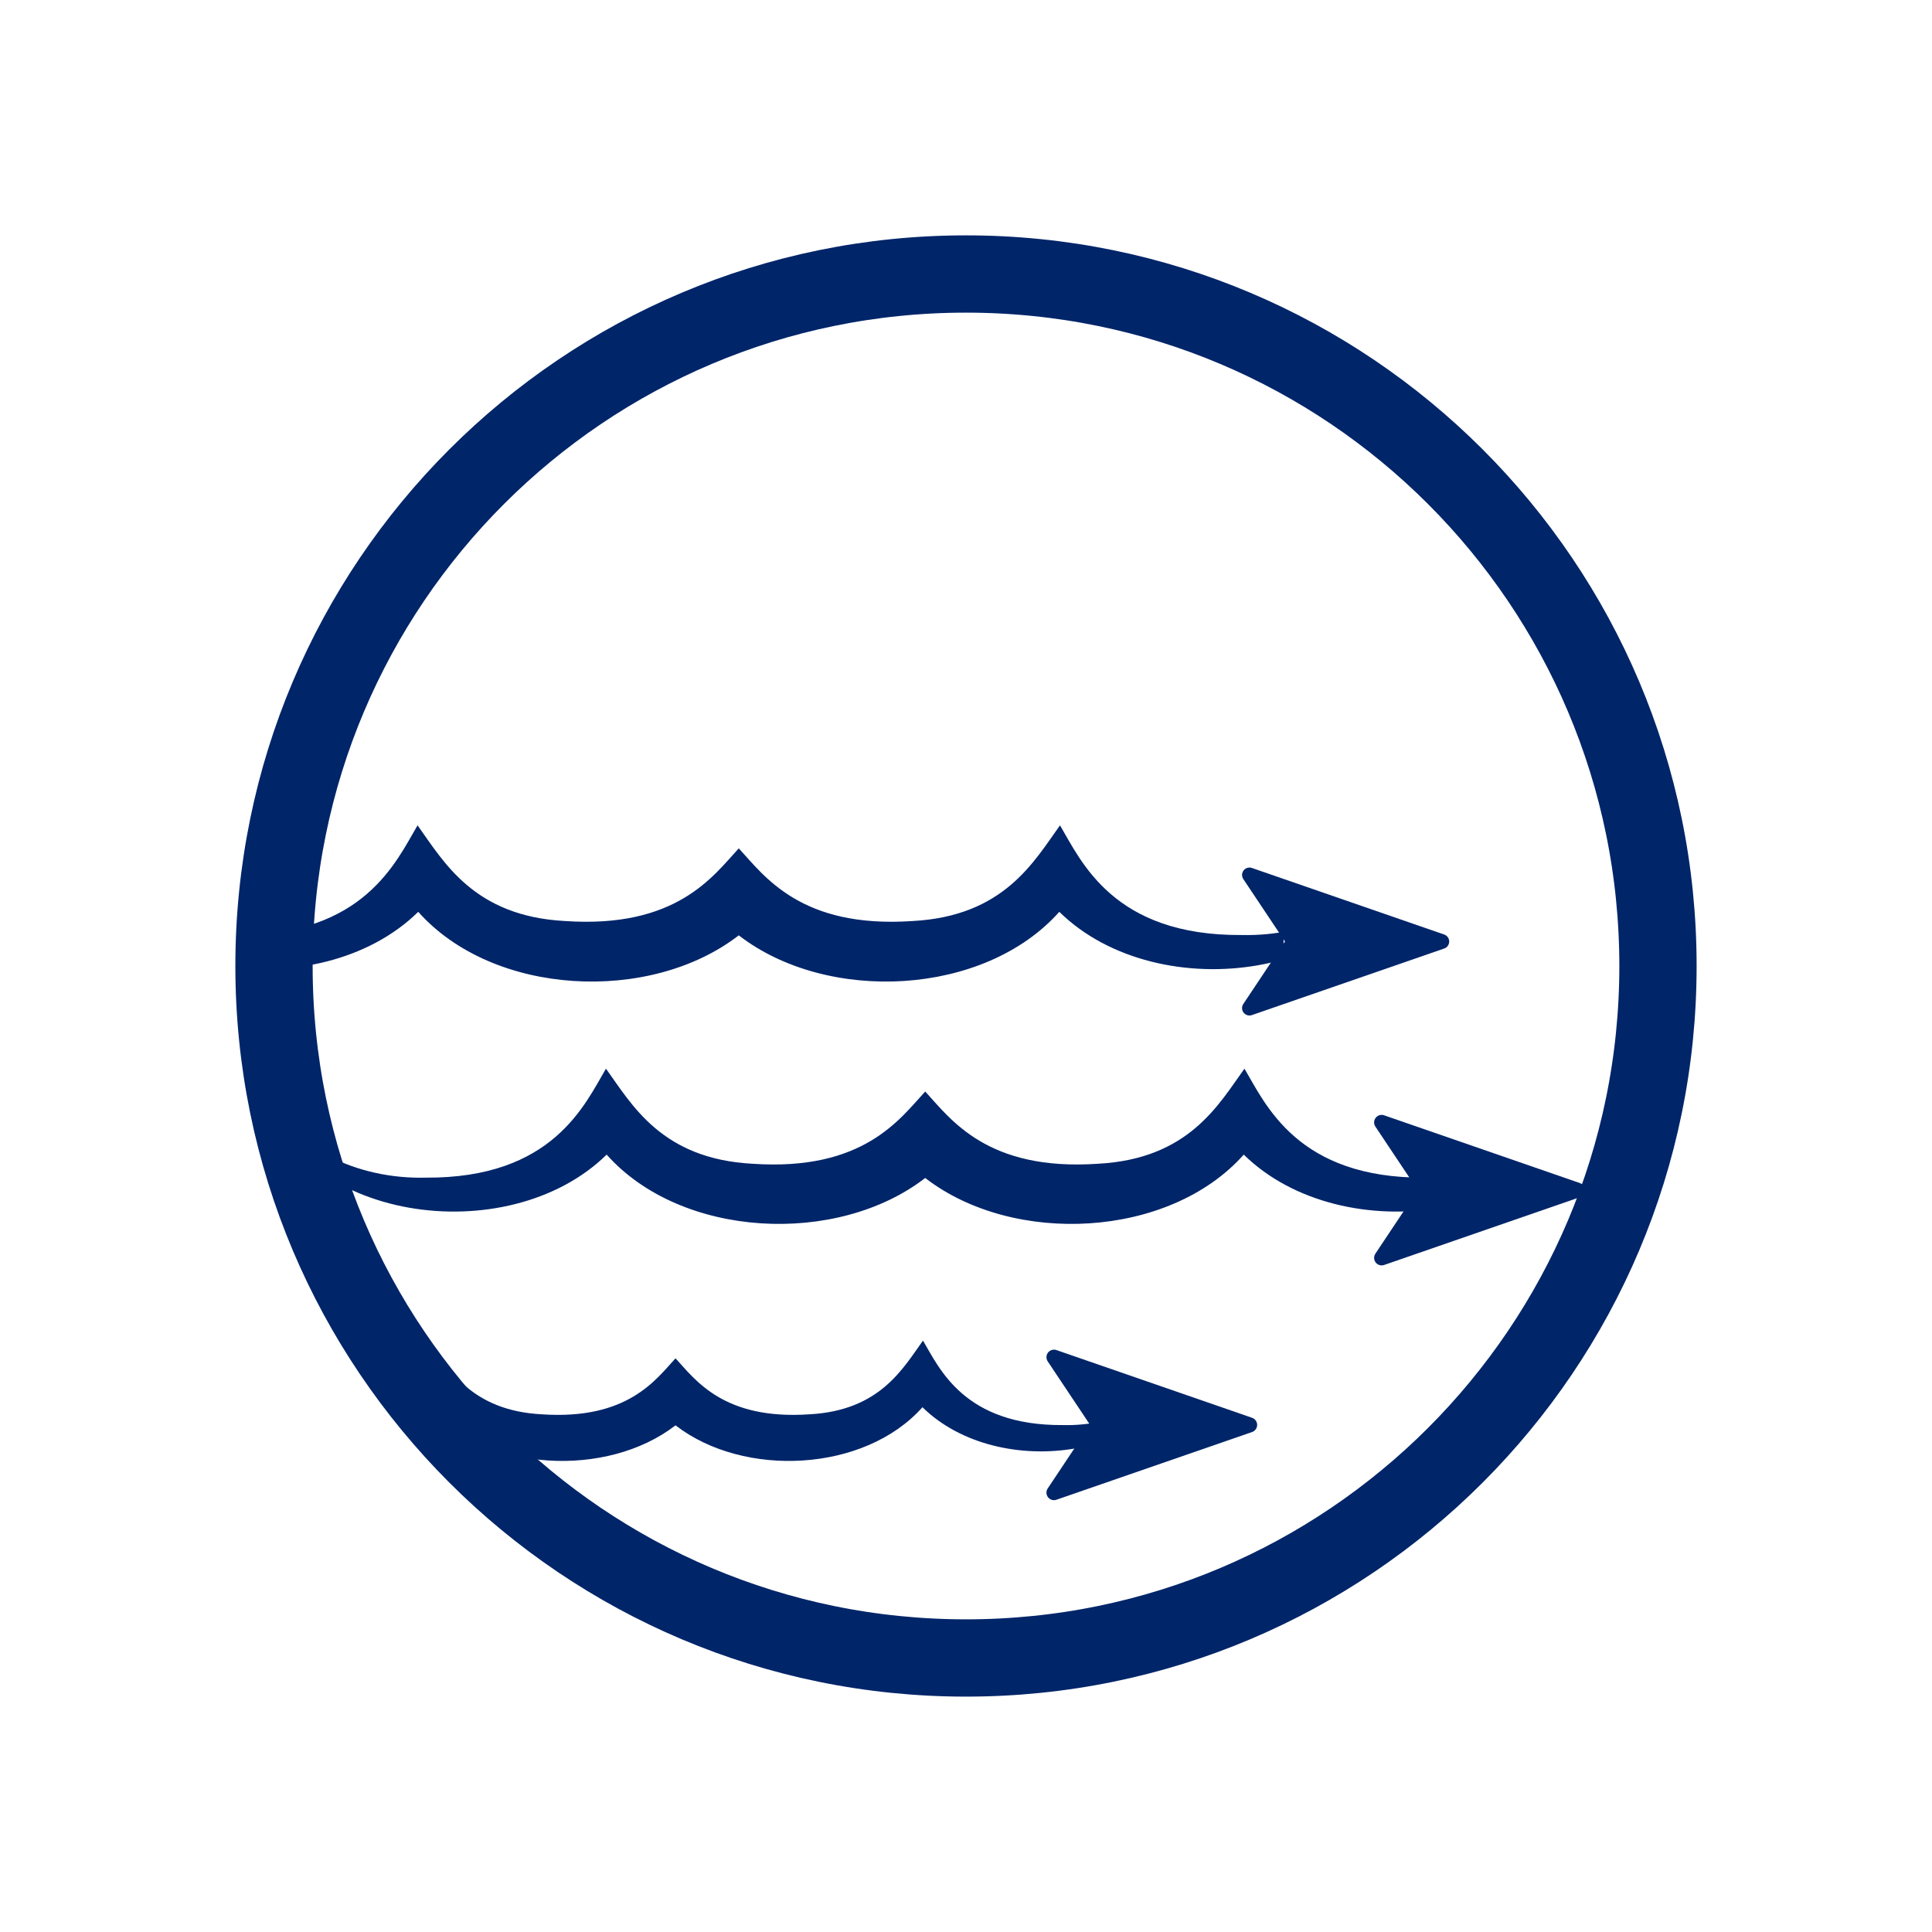
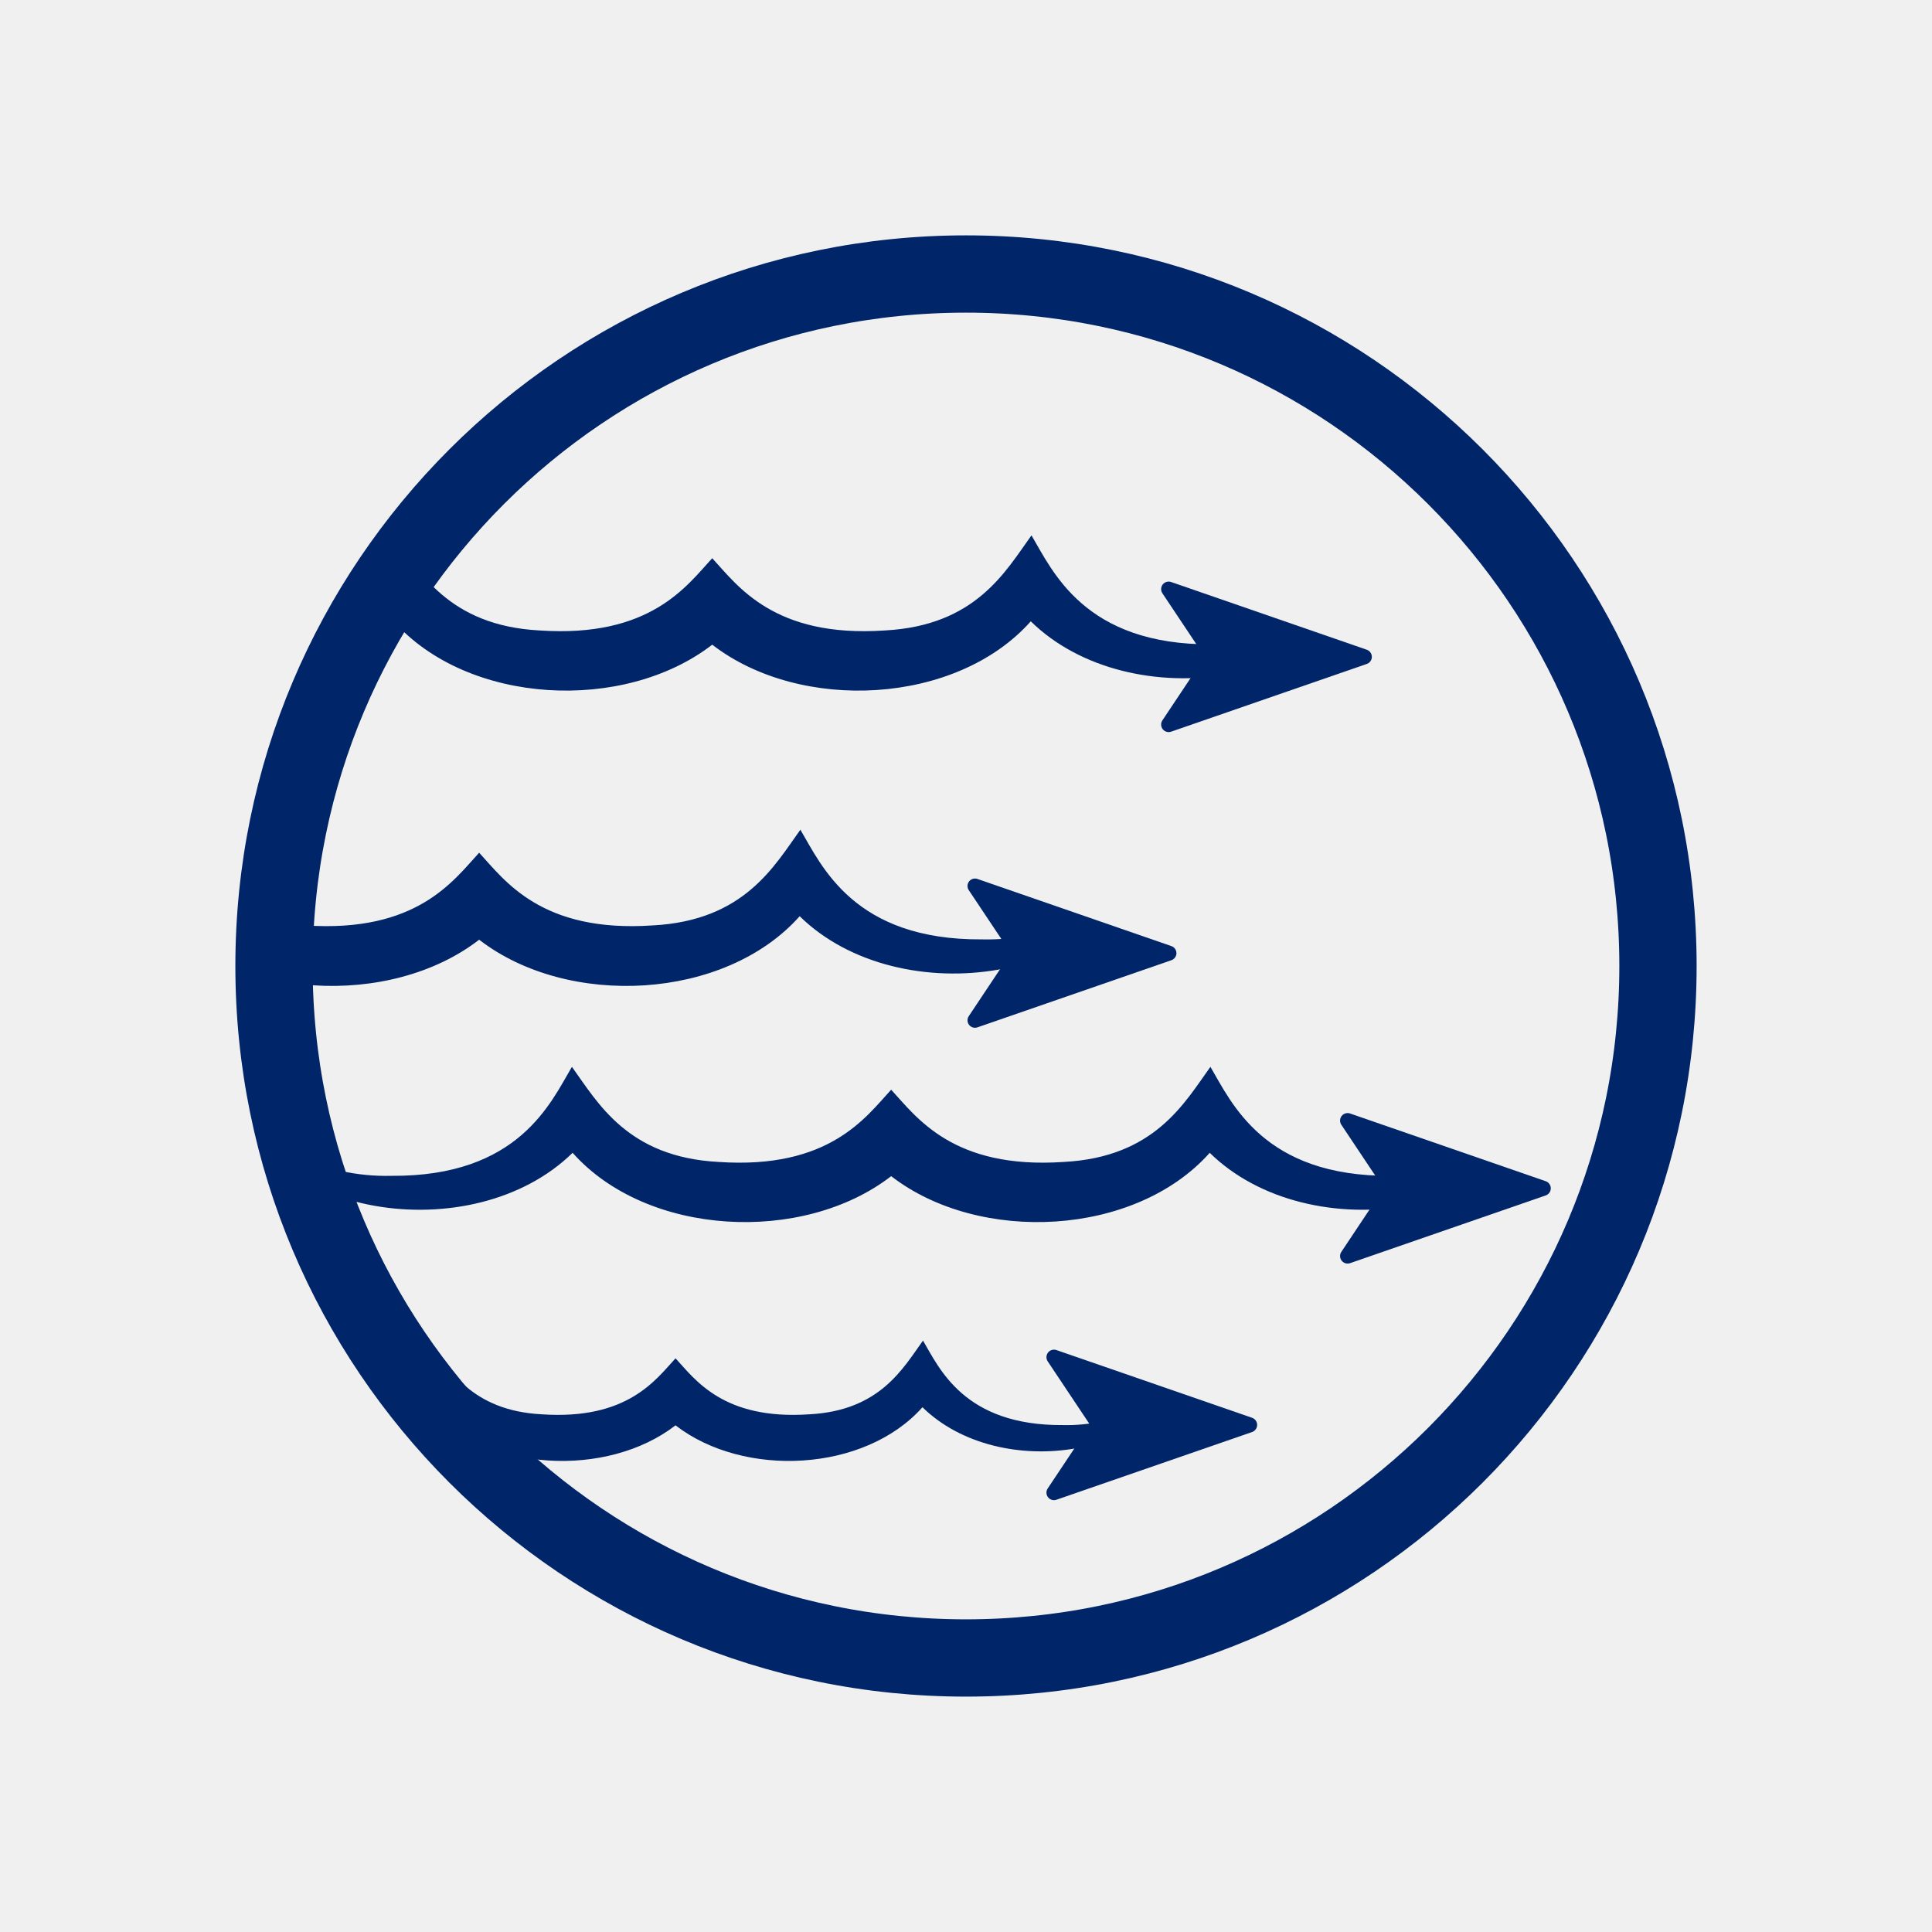
<svg xmlns="http://www.w3.org/2000/svg" width="1500" zoomAndPan="magnify" viewBox="0 0 1125 1125" height="1500" preserveAspectRatio="xMidYMid meet" version="1.0">
  <defs>
-     <clipPath id="3da788c501">
+     <clipPath id="fcf73f869d">
      <path d="M 137.051 137.051 L 987.938 137.051 L 987.938 987.938 L 137.051 987.938 Z M 137.051 137.051 " clip-rule="nonzero" />
    </clipPath>
-     <clipPath id="978f920505">
+     <clipPath id="07c8e3de16">
      <path d="M 562.496 137.051 C 327.531 137.051 137.051 327.531 137.051 562.496 C 137.051 797.461 327.531 987.938 562.496 987.938 C 797.461 987.938 987.938 797.461 987.938 562.496 C 987.938 327.531 797.461 137.051 562.496 137.051 Z M 562.496 137.051 " clip-rule="nonzero" />
    </clipPath>
-     <clipPath id="9d4b0cda3a">
-       <path d="M 156.879 607.828 L 840.129 607.828 L 840.129 713 L 156.879 713 Z M 156.879 607.828 " clip-rule="nonzero" />
-     </clipPath>
-     <clipPath id="3038ced735">
+     <clipPath id="8ece9ecfab">
      <path d="M 238.184 780.488 L 659.684 780.488 L 659.684 872.738 L 238.184 872.738 Z M 238.184 780.488 " clip-rule="nonzero" />
    </clipPath>
-     <clipPath id="9e01868e0d">
+     <clipPath id="ab5031aeca">
      <path d="M 609 785.445 L 732.199 785.445 L 732.199 873.945 L 609 873.945 Z M 609 785.445 " clip-rule="nonzero" />
    </clipPath>
-     <clipPath id="685d71308d">
-       <path d="M 723 505 L 844 505 L 844 591.719 L 723 591.719 Z M 723 505 " clip-rule="nonzero" />
+     <clipPath id="5e011c1277">
+       <path d="M 174.91 601.688 L 819.91 601.688 L 819.91 712 L 174.91 712 Z M 174.91 601.688 " clip-rule="nonzero" />
    </clipPath>
-     <clipPath id="b52e4d06f2">
-       <path d="M 151.176 480.422 L 747.426 480.422 L 747.426 604.922 L 151.176 604.922 Z M 151.176 480.422 " clip-rule="nonzero" />
+     <clipPath id="2940276b39">
+       <path d="M 780 648 L 903.18 648 L 903.18 736 L 780 736 Z M 780 648 " clip-rule="nonzero" />
+     </clipPath>
+     <clipPath id="b2035fcbde">
+       <path d="M 563 511.117 L 685.5 511.117 L 685.5 598.867 L 563 598.867 Z M 563 511.117 " clip-rule="nonzero" />
+     </clipPath>
+     <clipPath id="123aa9abf1">
+       <path d="M 147.805 483 L 596.305 483 L 596.305 606.715 L 147.805 606.715 Z M 147.805 483 " clip-rule="nonzero" />
+     </clipPath>
+     <clipPath id="2ff7c8c9ae">
+       <path d="M 205.41 297.285 L 716.16 297.285 L 716.16 403 L 205.41 403 Z M 205.41 297.285 " clip-rule="nonzero" />
+     </clipPath>
+     <clipPath id="52469d9fa4">
+       <path d="M 676 338.195 L 798.984 338.195 L 798.984 426.695 L 676 426.695 Z M 676 338.195 " clip-rule="nonzero" />
    </clipPath>
  </defs>
-   <rect x="-112.5" width="1350" fill="#ffffff" y="-112.5" height="1350" fill-opacity="1" />
-   <rect x="-112.5" width="1350" fill="#ffffff" y="-112.5" height="1350" fill-opacity="1" />
-   <g clip-path="url(#3da788c501)">
-     <g clip-path="url(#978f920505)">
+   <g clip-path="url(#fcf73f869d)">
+     <g clip-path="url(#07c8e3de16)">
      <path stroke-linecap="butt" transform="matrix(0.75, 0, 0, 0.75, 137.0526, 137.0525)" fill="none" stroke-linejoin="miter" d="M 567.258 -0.002 C 253.972 -0.002 -0.002 253.972 -0.002 567.258 C -0.002 880.545 253.972 1134.513 567.258 1134.513 C 880.545 1134.513 1134.513 880.545 1134.513 567.258 C 1134.513 253.972 880.545 -0.002 567.258 -0.002 Z M 567.258 -0.002 " stroke="#002569" stroke-width="120" stroke-opacity="1" stroke-miterlimit="4" />
    </g>
  </g>
-   <g clip-path="url(#9d4b0cda3a)">
-     <path fill="#002569" d="M 380.332 501.375 L 380.312 501.352 C 365.586 517.309 344.375 547.809 279.785 543.398 C 226.832 540.609 209.5 508.926 194.434 488.02 C 182.148 508.754 163.582 552.02 89.289 551.484 C 50.043 552.43 9.902 534.609 -7.504 497.734 C 12.914 577.332 137.188 594.645 194.836 538.074 C 238.289 586.93 328.992 591.355 380.277 551.711 L 380.332 551.75 L 380.383 551.711 C 431.672 591.355 522.375 586.93 565.824 538.074 C 623.473 594.645 747.746 577.332 768.168 497.734 C 750.762 534.609 710.617 552.43 671.371 551.484 C 597.082 552.02 578.516 508.754 566.227 488.02 C 551.16 508.926 533.832 540.609 480.875 543.398 C 416.289 547.809 395.074 517.305 380.352 501.352 Z M 538.75 635.633 L 538.73 635.609 C 524.004 651.562 502.793 682.066 438.203 677.652 C 385.25 674.863 367.918 643.184 352.852 622.277 C 340.566 643.012 322 686.277 247.707 685.742 C 208.461 686.688 168.32 668.867 150.914 631.992 C 171.332 711.59 295.605 728.902 353.254 672.332 C 396.703 721.188 487.406 725.613 538.695 685.969 L 538.75 686.008 L 538.801 685.969 C 590.09 725.613 680.793 721.188 724.242 672.332 C 781.891 728.902 906.164 711.59 926.582 631.992 C 909.18 668.867 869.035 686.688 829.789 685.742 C 755.496 686.277 736.934 643.012 724.645 622.277 C 709.578 643.184 692.25 674.863 639.293 677.652 C 574.707 682.066 553.492 651.562 538.766 635.609 Z M 538.75 635.633 " fill-opacity="1" fill-rule="nonzero" />
+   <g clip-path="url(#8ece9ecfab)">
+     <path fill="#002569" d="M 393.355 790.977 L 393.34 790.961 C 381.926 803.328 365.48 826.973 315.414 823.551 C 274.363 821.391 260.93 796.828 249.25 780.621 C 239.727 796.699 225.336 830.234 167.746 829.82 C 137.32 830.555 106.203 816.738 92.711 788.156 C 108.539 849.859 204.875 863.277 249.562 819.426 C 283.246 857.297 353.559 860.727 393.312 829.996 L 393.355 830.027 L 393.395 829.996 C 433.152 860.727 503.465 857.297 537.145 819.426 C 581.836 863.277 678.168 849.859 694 788.156 C 680.504 816.738 649.387 830.555 618.965 829.82 C 561.375 830.234 546.984 796.699 537.457 780.621 C 525.781 796.828 512.344 821.391 471.297 823.551 C 421.227 826.973 404.785 803.328 393.371 790.961 Z M 516.156 895.051 L 516.145 895.031 C 504.727 907.402 488.285 931.043 438.215 927.625 C 397.168 925.461 383.734 900.902 372.055 884.695 C 362.527 900.77 348.137 934.309 290.547 933.895 C 260.125 934.629 229.008 920.812 215.516 892.23 C 231.344 953.934 327.676 967.352 372.367 923.5 C 406.047 961.371 476.359 964.801 516.117 934.07 L 516.156 934.102 L 516.199 934.07 C 555.957 964.801 626.266 961.371 659.949 923.5 C 704.637 967.352 800.973 953.934 816.801 892.23 C 803.309 920.812 772.191 934.629 741.77 933.895 C 684.18 934.309 669.785 900.77 660.262 884.695 C 648.582 900.902 635.148 925.461 594.098 927.625 C 544.031 931.047 527.586 907.398 516.172 895.031 Z M 516.156 895.051 " fill-opacity="1" fill-rule="nonzero" />
  </g>
-   <g clip-path="url(#3038ced735)">
-     <path fill="#002569" d="M 393.355 790.977 L 393.34 790.961 C 381.926 803.328 365.48 826.973 315.414 823.551 C 274.363 821.391 260.93 796.828 249.25 780.621 C 239.727 796.699 225.336 830.234 167.746 829.82 C 137.32 830.555 106.203 816.738 92.711 788.156 C 108.539 849.859 204.875 863.277 249.562 819.426 C 283.246 857.297 353.559 860.727 393.312 829.996 L 393.355 830.027 L 393.395 829.996 C 433.152 860.727 503.465 857.297 537.145 819.426 C 581.836 863.277 678.168 849.859 694 788.156 C 680.504 816.738 649.387 830.555 618.965 829.82 C 561.375 830.234 546.984 796.699 537.457 780.621 C 525.781 796.828 512.344 821.391 471.297 823.551 C 421.227 826.973 404.785 803.328 393.371 790.961 Z M 516.156 895.051 L 516.145 895.035 C 504.727 907.402 488.285 931.047 438.215 927.625 C 397.168 925.461 383.734 900.902 372.055 884.695 C 362.527 900.77 348.137 934.309 290.547 933.895 C 260.125 934.629 229.008 920.812 215.516 892.23 C 231.344 953.934 327.676 967.352 372.367 923.5 C 406.047 961.371 476.359 964.801 516.117 934.07 L 516.156 934.102 L 516.199 934.07 C 555.957 964.801 626.266 961.371 659.949 923.5 C 704.637 967.352 800.973 953.934 816.801 892.23 C 803.309 920.812 772.191 934.629 741.77 933.895 C 684.18 934.309 669.785 900.77 660.262 884.695 C 648.582 900.902 635.148 925.461 594.098 927.625 C 544.031 931.047 527.586 907.398 516.172 895.035 Z M 516.156 895.051 " fill-opacity="1" fill-rule="nonzero" />
+   <g clip-path="url(#ab5031aeca)">
+     <path fill="#002569" d="M 729.09 825.582 L 615.16 786.145 C 614.727 785.996 614.281 785.914 613.824 785.902 C 613.363 785.891 612.914 785.953 612.473 786.082 C 612.035 786.215 611.625 786.41 611.246 786.668 C 610.867 786.93 610.539 787.238 610.258 787.602 C 609.977 787.965 609.758 788.363 609.602 788.797 C 609.445 789.227 609.359 789.672 609.344 790.133 C 609.328 790.59 609.383 791.039 609.508 791.484 C 609.633 791.926 609.824 792.336 610.078 792.719 L 634.75 829.699 L 610.078 866.727 C 609.824 867.109 609.633 867.52 609.508 867.961 C 609.383 868.402 609.328 868.852 609.344 869.312 C 609.359 869.77 609.445 870.215 609.602 870.648 C 609.758 871.078 609.977 871.477 610.258 871.84 C 610.539 872.203 610.867 872.516 611.246 872.773 C 611.625 873.035 612.035 873.23 612.473 873.359 C 612.914 873.492 613.363 873.551 613.824 873.539 C 614.281 873.531 614.727 873.449 615.16 873.297 L 729.09 833.863 C 729.52 833.715 729.914 833.504 730.281 833.23 C 730.645 832.957 730.961 832.633 731.223 832.262 C 731.488 831.891 731.691 831.488 731.828 831.055 C 731.969 830.621 732.035 830.176 732.035 829.723 C 732.035 829.266 731.969 828.82 731.828 828.387 C 731.691 827.953 731.488 827.551 731.223 827.18 C 730.961 826.809 730.645 826.488 730.281 826.215 C 729.914 825.941 729.52 825.73 729.09 825.582 Z M 729.09 825.582 " fill-opacity="1" fill-rule="nonzero" />
  </g>
-   <g clip-path="url(#9e01868e0d)">
-     <path fill="#002569" d="M 729.086 825.582 L 615.16 786.145 C 614.727 785.996 614.281 785.914 613.824 785.902 C 613.363 785.891 612.914 785.953 612.473 786.082 C 612.035 786.215 611.625 786.41 611.246 786.668 C 610.867 786.93 610.539 787.238 610.258 787.602 C 609.977 787.965 609.758 788.363 609.602 788.797 C 609.445 789.227 609.359 789.672 609.344 790.133 C 609.328 790.59 609.383 791.039 609.508 791.484 C 609.633 791.926 609.824 792.336 610.078 792.719 L 634.75 829.699 L 610.078 866.727 C 609.824 867.109 609.633 867.52 609.508 867.961 C 609.383 868.402 609.328 868.852 609.344 869.312 C 609.359 869.77 609.445 870.215 609.602 870.648 C 609.758 871.078 609.977 871.477 610.258 871.84 C 610.539 872.203 610.867 872.516 611.246 872.773 C 611.625 873.035 612.035 873.23 612.473 873.359 C 612.914 873.492 613.363 873.551 613.824 873.539 C 614.281 873.531 614.727 873.449 615.16 873.297 L 729.086 833.863 C 729.52 833.715 729.914 833.504 730.281 833.23 C 730.645 832.957 730.961 832.633 731.223 832.262 C 731.488 831.891 731.691 831.488 731.828 831.055 C 731.969 830.621 732.035 830.176 732.035 829.723 C 732.035 829.266 731.969 828.82 731.828 828.387 C 731.691 827.953 731.488 827.551 731.223 827.18 C 730.961 826.809 730.645 826.488 730.281 826.215 C 729.914 825.941 729.52 825.73 729.086 825.582 Z M 729.086 825.582 " fill-opacity="1" fill-rule="nonzero" />
+   <g clip-path="url(#5e011c1277)">
+     <path fill="#002569" d="M 360.504 500.316 L 360.484 500.293 C 345.762 516.25 324.547 546.75 259.961 542.34 C 207.008 539.551 189.676 507.867 174.609 486.961 C 162.32 507.695 143.758 550.961 69.465 550.43 C 30.219 551.371 -9.926 533.551 -27.328 496.676 C -6.91 576.273 117.363 593.59 175.012 537.016 C 218.461 585.871 309.164 590.297 360.453 550.652 L 360.504 550.691 L 360.559 550.652 C 411.848 590.297 502.551 585.871 546 537.016 C 603.648 593.59 727.922 576.273 748.34 496.676 C 730.934 533.551 690.793 551.371 651.547 550.43 C 577.254 550.961 558.691 507.695 546.402 486.961 C 531.336 507.867 514.008 539.551 461.051 542.34 C 396.465 546.75 375.25 516.246 360.523 500.293 Z M 518.926 634.574 L 518.906 634.551 C 504.18 650.508 482.965 681.008 418.379 676.594 C 365.422 673.805 348.094 642.125 333.027 621.219 C 320.738 641.953 302.172 685.219 227.883 684.684 C 188.637 685.629 148.492 667.809 131.086 630.934 C 151.508 710.531 275.781 727.844 333.43 671.273 C 376.879 720.129 467.582 724.555 518.871 684.91 L 518.922 684.949 L 518.977 684.91 C 570.262 724.555 660.965 720.129 704.418 671.273 C 762.066 727.844 886.34 710.531 906.758 630.934 C 889.352 667.809 849.211 685.629 809.965 684.684 C 735.672 685.219 717.105 641.953 704.82 621.219 C 689.754 642.125 672.422 673.805 619.469 676.594 C 554.879 681.008 533.668 650.504 518.941 634.551 Z M 518.926 634.574 " fill-opacity="1" fill-rule="nonzero" />
  </g>
-   <path fill="#002569" d="M 919.895 688.875 L 805.965 649.441 C 805.531 649.289 805.086 649.207 804.629 649.199 C 804.168 649.188 803.719 649.246 803.277 649.379 C 802.84 649.508 802.43 649.703 802.051 649.965 C 801.672 650.223 801.344 650.535 801.062 650.898 C 800.781 651.262 800.562 651.66 800.406 652.09 C 800.25 652.523 800.164 652.969 800.148 653.426 C 800.133 653.887 800.188 654.336 800.312 654.777 C 800.438 655.219 800.629 655.629 800.883 656.012 L 825.555 692.996 L 800.883 730.02 C 800.629 730.402 800.438 730.812 800.312 731.254 C 800.188 731.695 800.133 732.148 800.148 732.605 C 800.164 733.066 800.25 733.512 800.406 733.941 C 800.562 734.375 800.781 734.773 801.062 735.137 C 801.344 735.5 801.672 735.809 802.051 736.07 C 802.43 736.328 802.84 736.523 803.277 736.656 C 803.719 736.785 804.168 736.844 804.629 736.836 C 805.086 736.824 805.531 736.742 805.965 736.594 L 919.895 697.156 C 920.324 697.008 920.719 696.797 921.086 696.523 C 921.449 696.25 921.766 695.93 922.027 695.559 C 922.293 695.188 922.496 694.785 922.633 694.352 C 922.773 693.918 922.84 693.473 922.84 693.016 C 922.84 692.562 922.773 692.117 922.633 691.684 C 922.496 691.25 922.293 690.848 922.027 690.477 C 921.766 690.105 921.449 689.781 921.086 689.508 C 920.719 689.234 920.324 689.023 919.895 688.875 Z M 919.895 688.875 " fill-opacity="1" fill-rule="nonzero" />
-   <g clip-path="url(#685d71308d)">
-     <path fill="#002569" d="M 840.965 544.176 L 728.969 505.41 C 728.543 505.262 728.105 505.18 727.652 505.172 C 727.203 505.16 726.762 505.219 726.328 505.348 C 725.895 505.477 725.492 505.668 725.121 505.922 C 724.75 506.18 724.426 506.484 724.148 506.844 C 723.871 507.199 723.656 507.59 723.504 508.016 C 723.352 508.438 723.266 508.875 723.25 509.328 C 723.234 509.777 723.289 510.223 723.414 510.656 C 723.535 511.09 723.723 511.496 723.973 511.871 L 748.227 548.227 L 723.973 584.625 C 723.723 585 723.535 585.402 723.414 585.836 C 723.289 586.273 723.234 586.715 723.25 587.164 C 723.266 587.617 723.352 588.055 723.504 588.48 C 723.656 588.902 723.871 589.293 724.148 589.652 C 724.426 590.008 724.75 590.316 725.121 590.57 C 725.492 590.824 725.895 591.016 726.328 591.145 C 726.762 591.273 727.203 591.332 727.652 591.324 C 728.105 591.312 728.543 591.234 728.969 591.086 L 840.965 552.316 C 841.391 552.172 841.781 551.965 842.137 551.695 C 842.496 551.426 842.805 551.109 843.066 550.746 C 843.324 550.379 843.523 549.984 843.66 549.559 C 843.797 549.133 843.863 548.695 843.863 548.246 C 843.863 547.801 843.797 547.363 843.66 546.934 C 843.523 546.508 843.324 546.113 843.066 545.75 C 842.805 545.383 842.496 545.066 842.137 544.797 C 841.781 544.531 841.391 544.324 840.965 544.176 Z M 840.965 544.176 " fill-opacity="1" fill-rule="nonzero" />
+   <g clip-path="url(#2940276b39)">
+     <path fill="#002569" d="M 900.066 687.816 L 786.141 648.383 C 785.707 648.23 785.262 648.148 784.801 648.141 C 784.344 648.129 783.895 648.188 783.453 648.32 C 783.012 648.449 782.605 648.645 782.227 648.906 C 781.848 649.164 781.516 649.477 781.234 649.84 C 780.957 650.203 780.738 650.602 780.582 651.031 C 780.426 651.465 780.34 651.91 780.324 652.367 C 780.309 652.828 780.363 653.277 780.488 653.719 C 780.613 654.16 780.805 654.57 781.059 654.953 L 805.727 691.938 L 781.059 728.961 C 780.805 729.344 780.613 729.754 780.488 730.195 C 780.363 730.637 780.309 731.09 780.324 731.547 C 780.34 732.008 780.426 732.453 780.582 732.883 C 780.738 733.316 780.957 733.715 781.234 734.078 C 781.516 734.441 781.848 734.75 782.227 735.012 C 782.605 735.27 783.012 735.465 783.453 735.598 C 783.895 735.727 784.344 735.785 784.801 735.777 C 785.262 735.766 785.707 735.684 786.141 735.535 L 900.066 696.098 C 900.496 695.949 900.895 695.738 901.262 695.465 C 901.625 695.191 901.938 694.871 902.203 694.5 C 902.469 694.129 902.668 693.727 902.809 693.293 C 902.945 692.859 903.016 692.414 903.016 691.957 C 903.016 691.504 902.945 691.059 902.809 690.625 C 902.668 690.191 902.469 689.789 902.203 689.418 C 901.938 689.047 901.625 688.723 901.262 688.449 C 900.895 688.176 900.496 687.965 900.066 687.816 Z M 900.066 687.816 " fill-opacity="1" fill-rule="nonzero" />
  </g>
-   <g clip-path="url(#b52e4d06f2)">
-     <path fill="#002569" d="M 430.188 494.035 L 430.168 494.012 C 415.352 510.066 394.008 540.758 329.02 536.316 C 275.738 533.512 258.301 501.633 243.141 480.598 C 230.777 501.461 212.098 544.996 137.344 544.457 C 97.855 545.406 57.465 527.477 39.953 490.371 C 60.5 570.465 185.539 587.883 243.547 530.961 C 287.266 580.121 378.527 584.57 430.133 544.684 L 430.188 544.723 L 430.242 544.684 C 481.844 584.57 573.109 580.121 616.828 530.961 C 674.832 587.883 799.875 570.465 820.422 490.371 C 802.906 527.477 762.52 545.406 723.027 544.457 C 648.277 544.996 629.598 501.461 617.234 480.598 C 602.074 501.633 584.637 533.512 531.355 536.316 C 466.367 540.758 445.023 510.066 430.207 494.012 Z M 589.586 629.121 L 589.566 629.102 C 574.75 645.152 553.406 675.844 488.418 671.406 C 435.137 668.598 417.699 636.719 402.539 615.684 C 390.176 636.547 371.496 680.082 296.742 679.543 C 257.254 680.492 216.863 662.562 199.352 625.461 C 219.895 705.551 344.938 722.973 402.945 666.051 C 446.664 715.207 537.926 719.66 589.531 679.77 L 589.586 679.812 L 589.637 679.77 C 641.242 719.66 732.508 715.207 776.227 666.051 C 834.23 722.973 959.273 705.551 979.82 625.461 C 962.305 662.562 921.914 680.492 882.426 679.543 C 807.676 680.082 788.992 636.547 776.629 615.684 C 761.473 636.719 744.035 668.598 690.75 671.406 C 625.766 675.844 604.418 645.152 589.602 629.102 Z M 589.586 629.121 " fill-opacity="1" fill-rule="nonzero" />
+   <g clip-path="url(#b2035fcbde)">
+     <path fill="#002569" d="M 682.113 550.914 L 569.152 511.809 C 568.723 511.66 568.281 511.582 567.824 511.57 C 567.371 511.559 566.926 511.621 566.488 511.75 C 566.051 511.879 565.645 512.074 565.27 512.328 C 564.895 512.586 564.566 512.895 564.289 513.258 C 564.012 513.617 563.793 514.012 563.641 514.438 C 563.484 514.867 563.398 515.309 563.383 515.762 C 563.367 516.219 563.422 516.664 563.547 517.102 C 563.672 517.539 563.859 517.949 564.113 518.328 L 588.574 554.996 L 564.113 591.707 C 563.859 592.086 563.672 592.496 563.547 592.934 C 563.422 593.371 563.367 593.816 563.383 594.273 C 563.398 594.727 563.484 595.168 563.641 595.598 C 563.793 596.023 564.012 596.418 564.289 596.781 C 564.566 597.141 564.895 597.449 565.27 597.707 C 565.645 597.965 566.051 598.156 566.488 598.285 C 566.926 598.418 567.371 598.477 567.824 598.465 C 568.281 598.453 568.723 598.375 569.152 598.227 L 682.113 559.125 C 682.539 558.977 682.934 558.766 683.297 558.496 C 683.656 558.227 683.969 557.906 684.23 557.539 C 684.492 557.172 684.695 556.77 684.832 556.34 C 684.969 555.91 685.039 555.469 685.039 555.02 C 685.039 554.566 684.969 554.125 684.832 553.695 C 684.695 553.266 684.492 552.867 684.23 552.496 C 683.969 552.129 683.656 551.809 683.297 551.539 C 682.934 551.27 682.539 551.059 682.113 550.914 Z M 682.113 550.914 " fill-opacity="1" fill-rule="nonzero" />
+   </g>
+   <g clip-path="url(#123aa9abf1)">
+     <path fill="#002569" d="M 279.012 496.578 L 278.992 496.559 C 264.176 512.609 242.832 543.301 177.844 538.859 C 124.562 536.055 107.125 504.176 91.965 483.141 C 79.602 504.004 60.922 547.539 -13.832 547 C -53.32 547.949 -93.711 530.02 -111.223 492.918 C -90.676 573.008 34.363 590.43 92.371 533.508 C 136.09 582.664 227.352 587.117 278.957 547.227 L 279.012 547.27 L 279.066 547.227 C 330.668 587.117 421.934 582.664 465.652 533.508 C 523.656 590.43 648.699 573.008 669.246 492.918 C 651.73 530.02 611.344 547.949 571.852 547 C 497.102 547.539 478.422 504.004 466.059 483.141 C 450.898 504.176 433.461 536.055 380.18 538.859 C 315.191 543.301 293.848 512.609 279.031 496.559 Z M 438.41 631.668 L 438.391 631.645 C 423.574 647.699 402.23 678.387 337.242 673.949 C 283.961 671.141 266.523 639.262 251.363 618.227 C 239 639.094 220.32 682.625 145.566 682.09 C 106.078 683.039 65.688 665.105 48.176 628.004 C 68.719 708.094 193.762 725.516 251.77 668.594 C 295.488 717.754 386.75 722.203 438.355 682.312 L 438.41 682.355 L 438.461 682.312 C 490.066 722.203 581.332 717.754 625.051 668.594 C 683.055 725.516 808.098 708.094 828.645 628.004 C 811.129 665.105 770.738 683.039 731.25 682.09 C 656.5 682.625 637.816 639.094 625.453 618.227 C 610.297 639.262 592.859 671.141 539.578 673.949 C 474.59 678.387 453.246 647.695 438.426 631.645 Z M 438.41 631.668 " fill-opacity="1" fill-rule="nonzero" />
+   </g>
+   <g clip-path="url(#2ff7c8c9ae)">
+     <path fill="#002569" d="M 256.312 190.832 L 256.293 190.809 C 241.566 206.766 220.355 237.266 155.766 232.855 C 102.812 230.066 85.48 198.383 70.414 177.477 C 58.129 198.211 39.562 241.477 -34.73 240.941 C -73.977 241.887 -114.117 224.066 -131.523 187.191 C -111.105 266.789 13.168 284.105 70.816 227.531 C 114.266 276.387 204.969 280.812 256.258 241.168 L 256.312 241.207 L 256.363 241.168 C 307.652 280.812 398.355 276.387 441.805 227.531 C 499.453 284.105 623.727 266.789 644.148 187.191 C 626.742 224.066 586.598 241.887 547.352 240.941 C 473.062 241.477 454.496 198.211 442.207 177.477 C 427.141 198.383 409.812 230.066 356.855 232.855 C 292.27 237.266 271.055 206.762 256.332 190.809 Z M 414.73 325.09 L 414.711 325.066 C 399.984 341.023 378.773 371.523 314.184 367.109 C 261.23 364.32 243.898 332.641 228.832 311.734 C 216.547 332.469 197.98 375.734 123.688 375.199 C 84.441 376.145 44.297 358.324 26.895 321.449 C 47.312 401.047 171.586 418.359 229.234 361.789 C 272.684 410.645 363.387 415.07 414.676 375.426 L 414.727 375.465 L 414.781 375.426 C 466.07 415.07 556.773 410.645 600.223 361.789 C 657.871 418.359 782.145 401.047 802.562 321.449 C 785.16 358.324 745.016 376.145 705.77 375.199 C 631.477 375.734 612.91 332.469 600.625 311.734 C 585.559 332.641 568.227 364.32 515.273 367.109 C 450.684 371.523 429.473 341.02 414.746 325.066 Z M 414.73 325.09 " fill-opacity="1" fill-rule="nonzero" />
+   </g>
+   <g clip-path="url(#52469d9fa4)">
+     <path fill="#002569" d="M 795.871 378.332 L 681.945 338.898 C 681.512 338.746 681.066 338.664 680.609 338.656 C 680.148 338.645 679.699 338.703 679.258 338.836 C 678.82 338.965 678.41 339.16 678.031 339.422 C 677.652 339.68 677.32 339.992 677.043 340.355 C 676.762 340.719 676.543 341.117 676.387 341.547 C 676.23 341.98 676.145 342.426 676.129 342.883 C 676.113 343.344 676.168 343.793 676.293 344.234 C 676.418 344.676 676.609 345.086 676.863 345.469 L 701.531 382.453 L 676.863 419.477 C 676.609 419.859 676.418 420.27 676.293 420.711 C 676.168 421.152 676.113 421.605 676.129 422.062 C 676.145 422.523 676.23 422.969 676.387 423.398 C 676.543 423.832 676.762 424.23 677.043 424.594 C 677.32 424.957 677.652 425.266 678.031 425.527 C 678.41 425.785 678.82 425.98 679.258 426.113 C 679.699 426.242 680.148 426.301 680.609 426.293 C 681.066 426.281 681.512 426.199 681.945 426.051 L 795.871 386.613 C 796.305 386.465 796.699 386.254 797.066 385.98 C 797.43 385.707 797.746 385.387 798.008 385.016 C 798.273 384.645 798.473 384.242 798.613 383.809 C 798.75 383.375 798.82 382.93 798.82 382.473 C 798.82 382.02 798.75 381.574 798.613 381.141 C 798.473 380.707 798.273 380.305 798.008 379.934 C 797.746 379.562 797.43 379.238 797.066 378.965 C 796.699 378.691 796.305 378.48 795.871 378.332 Z M 795.871 378.332 " fill-opacity="1" fill-rule="nonzero" />
  </g>
</svg>
